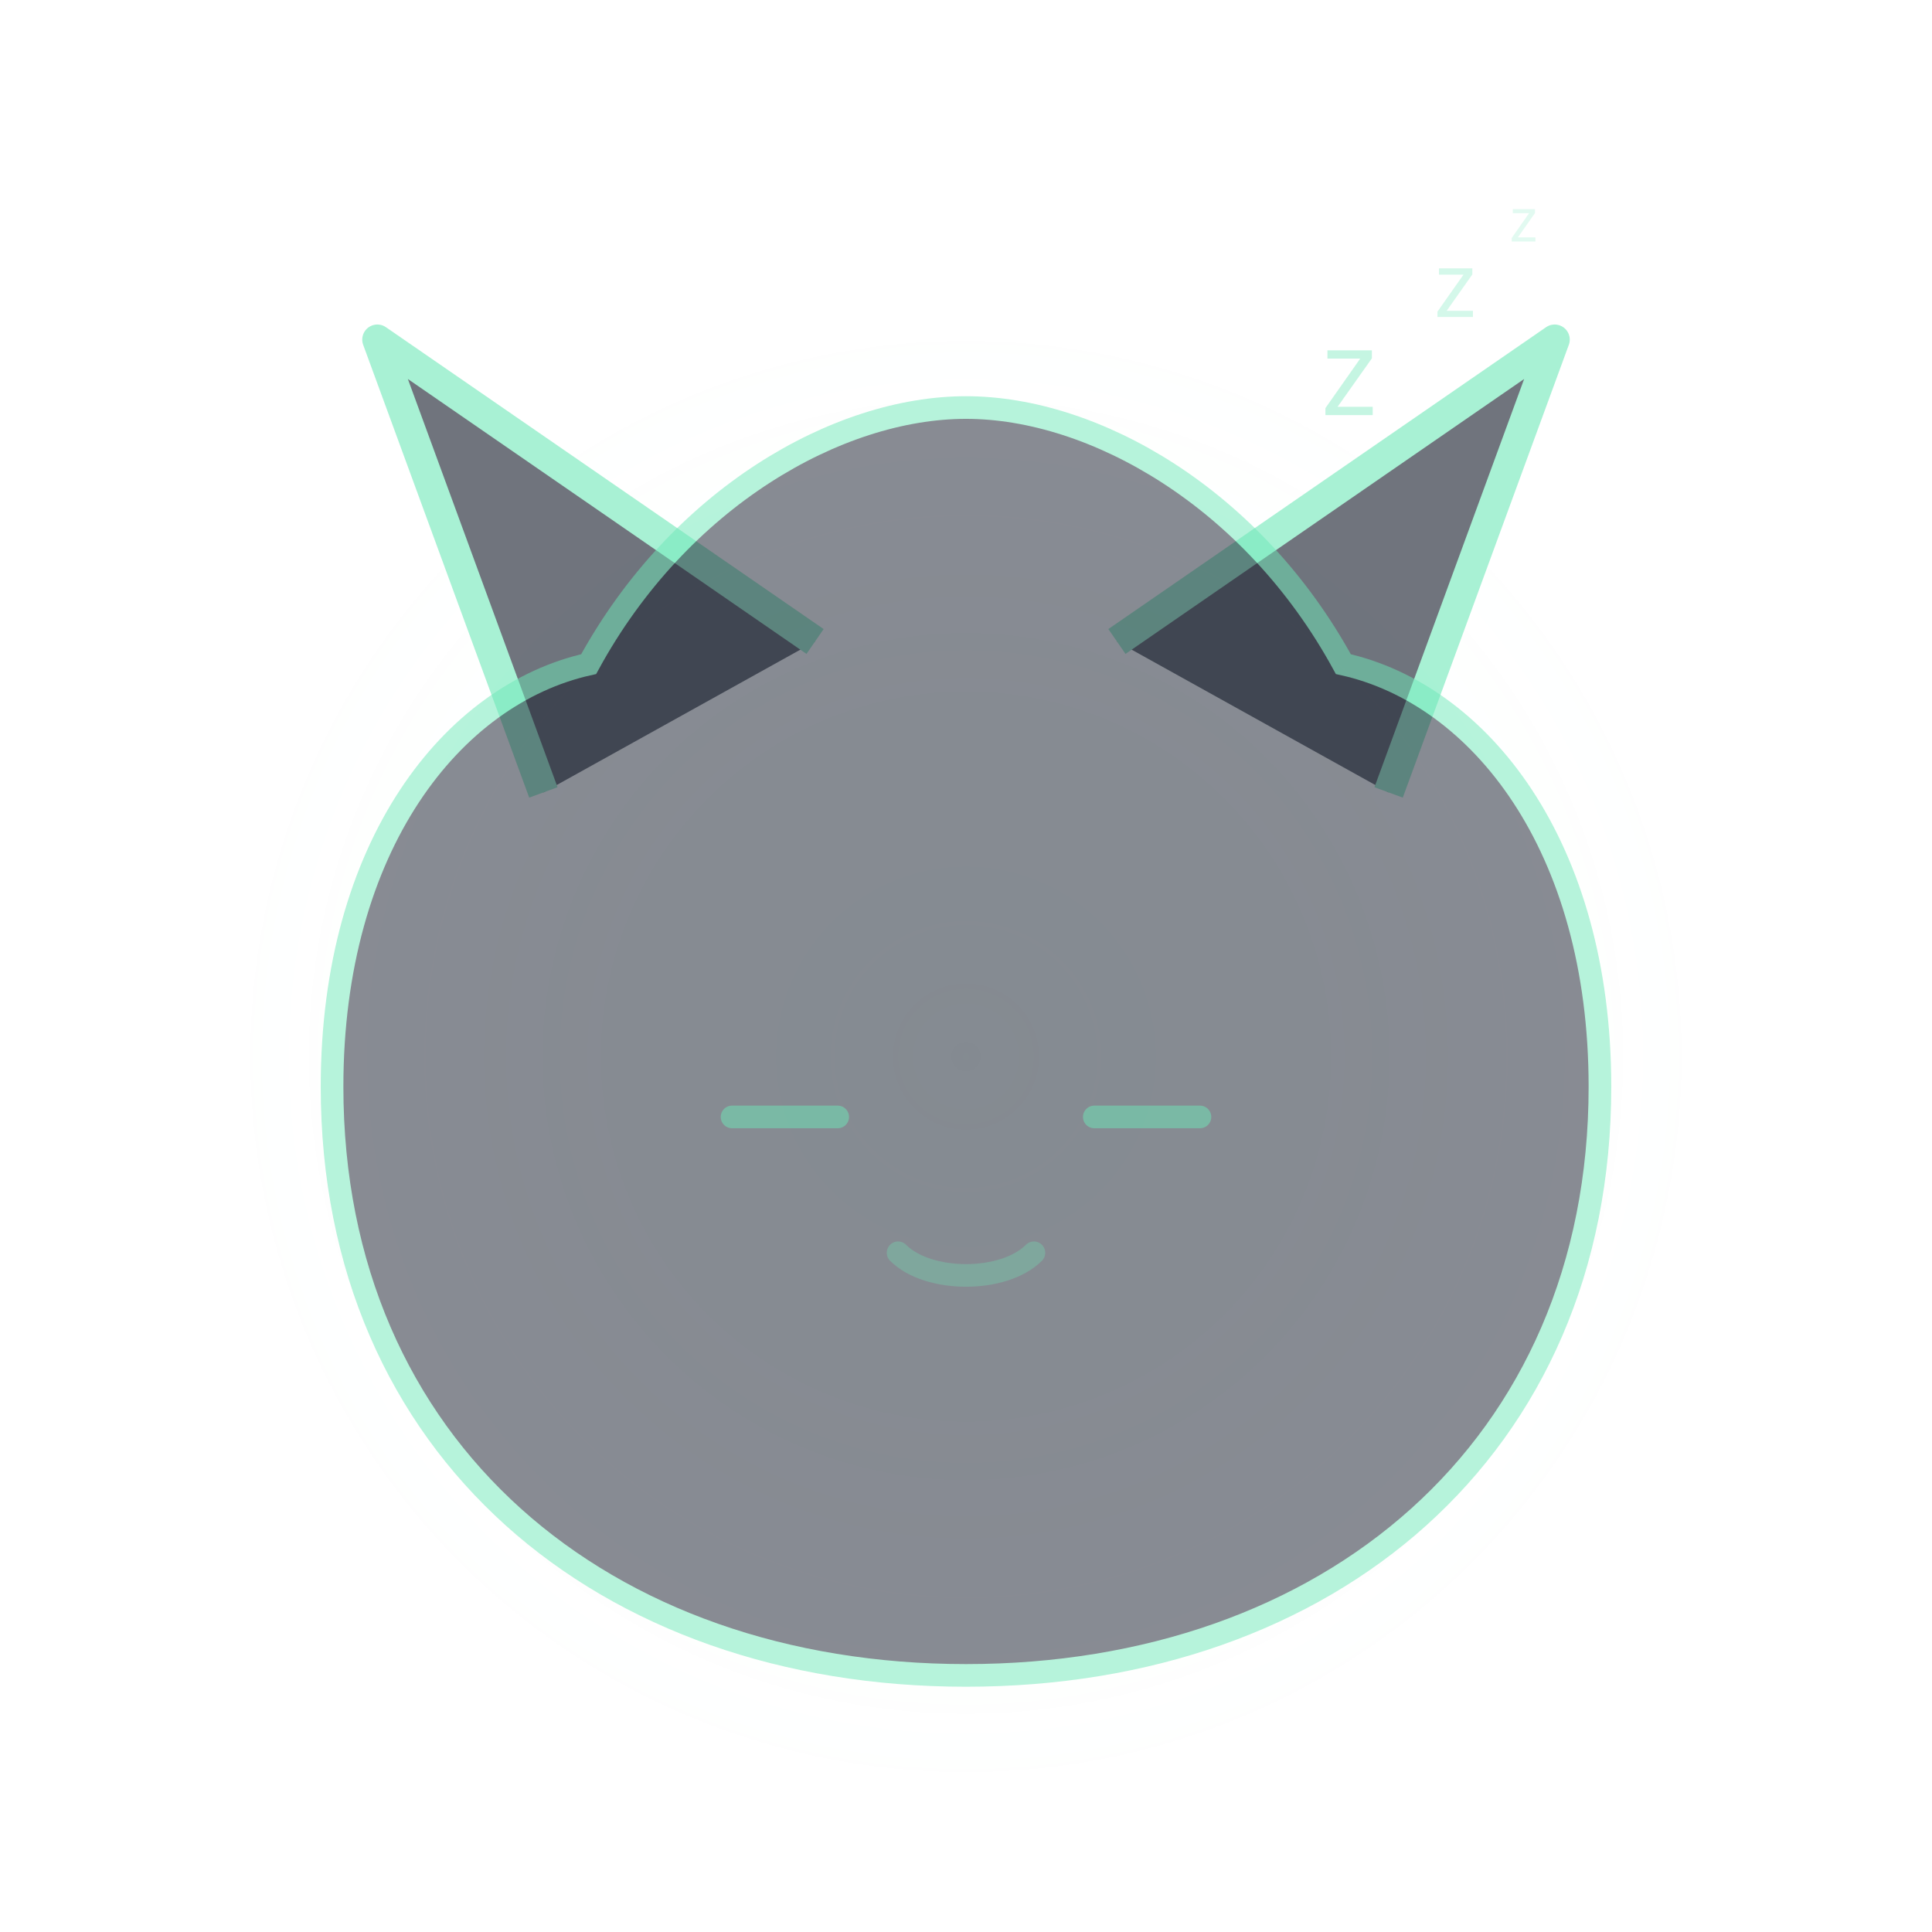
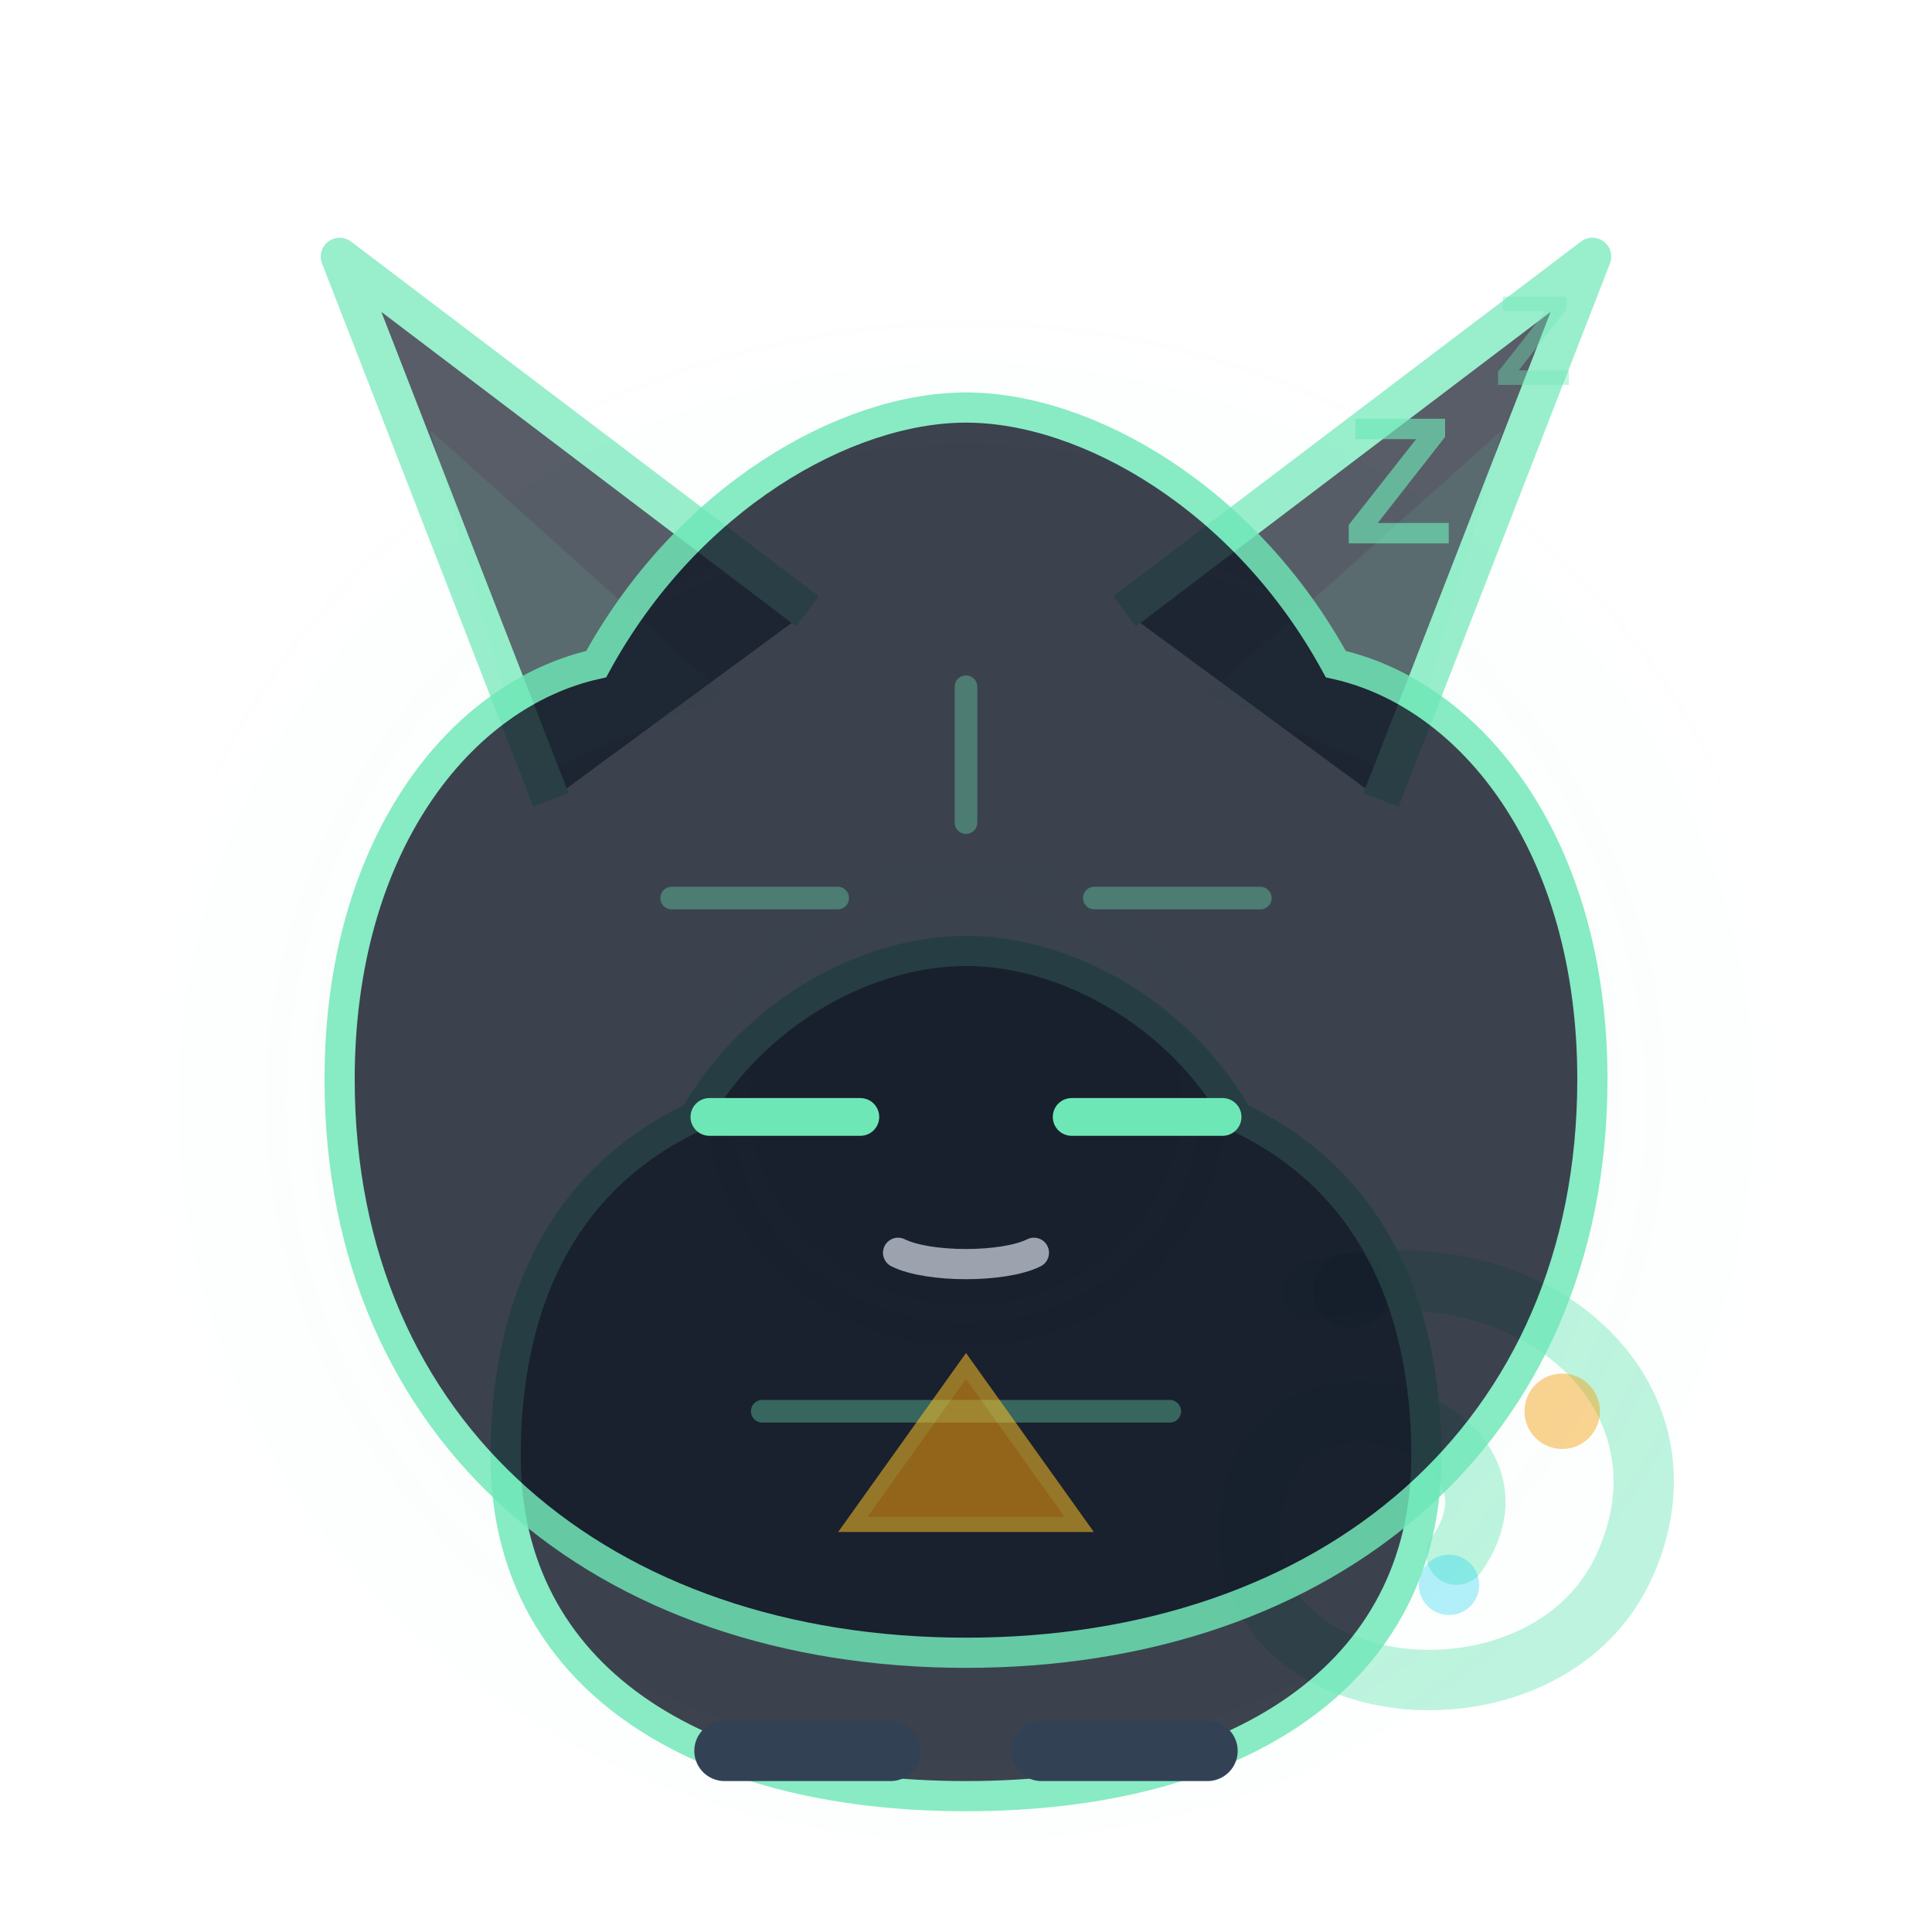
- <svg xmlns="http://www.w3.org/2000/svg" viewBox="0 0 256 256">
+ <svg xmlns="http://www.w3.org/2000/svg" viewBox="0 0 256 256" role="img" aria-labelledby="title desc">
  <defs>
-     <radialGradient id="glowBg" cx="50%" cy="50%" r="50%">
-       <stop offset="0%" stop-color="#6EE7B7" stop-opacity="0.05" />
+     <radialGradient id="g" cx="50%" cy="52%" r="55%">
+       <stop offset="0%" stop-color="#6EE7B7" stop-opacity=".08" />
      <stop offset="100%" stop-color="#6EE7B7" stop-opacity="0" />
    </radialGradient>
-     <linearGradient id="faceGrad" x1="48" y1="36" x2="208" y2="228">
+     <linearGradient id="b" x1="52" y1="38" x2="205" y2="226">
      <stop stop-color="#111827" />
-       <stop offset="1" stop-color="#0f0f0f" />
+       <stop offset="1" stop-color="#0B0F19" />
    </linearGradient>
  </defs>
-   <ellipse cx="128" cy="140" rx="100" ry="100" fill="url(#glowBg)" />
-   <path d="M72 105 50 45l58 40" fill="#111827" stroke="#6EE7B7" stroke-width="4" stroke-linejoin="round" opacity="0.6" />
-   <path d="M184 105 206 45l-58 40" fill="#111827" stroke="#6EE7B7" stroke-width="4" stroke-linejoin="round" opacity="0.6" />
-   <path d="M78 88c12-22 33-34 50-34s38 12 50 34c18 4 34 24 34 56 0 48-36 78-84 78s-84-30-84-78c0-32 16-52 34-56Z" fill="url(#faceGrad)" stroke="#6EE7B7" stroke-width="3" opacity="0.5" />
-   <path d="M97 148h14M145 148h14" stroke="#6EE7B7" stroke-width="3" stroke-linecap="round" opacity="0.5" />
-   <text x="175" y="55" fill="#6EE7B7" font-size="16" font-family="sans-serif" opacity="0.4">z</text>
-   <text x="190" y="42" fill="#6EE7B7" font-size="12" font-family="sans-serif" opacity="0.3">z</text>
-   <text x="200" y="32" fill="#6EE7B7" font-size="8" font-family="sans-serif" opacity="0.2">z</text>
-   <path d="M119 166c4 4 14 4 18 0" fill="none" stroke="#6EE7B7" stroke-width="3" stroke-linecap="round" opacity="0.3" />
+   <ellipse cx="128" cy="142" rx="108" ry="102" fill="url(#g)" />
+   <path d="M174 171c29-7 52 14 41 37-11 23-54 18-49-9 4-22 39-10 27 7" fill="none" stroke="#6EE7B7" stroke-width="8" stroke-linecap="round" opacity=".45" />
+   <circle cx="179" cy="171" r="5" fill="#6EE7B7" opacity=".55" />
+   <circle cx="207" cy="187" r="5" fill="#F59E0B" opacity=".45" />
+   <circle cx="192" cy="210" r="4" fill="#22D3EE" opacity=".35" />
+   <path d="M73 106 45 34l62 47" fill="#111827" stroke="#6EE7B7" stroke-width="5" stroke-linejoin="round" opacity=".7" />
+   <path d="M183 106 211 34l-62 47" fill="#111827" stroke="#6EE7B7" stroke-width="5" stroke-linejoin="round" opacity=".7" />
+   <path d="M70 103 57 57l39 35M186 103 199 57l-39 35" fill="#6EE7B7" opacity=".1" />
+   <path d="M92 148c8-14 23-22 36-22s28 8 36 22c17 8 25 24 25 45 0 29-25 45-61 45s-61-16-61-45c0-21 8-37 25-45Z" fill="url(#b)" stroke="#6EE7B7" stroke-width="4" opacity=".82" />
+   <path d="M79 88c12-22 33-34 49-34s37 12 49 34c18 4 34 24 34 55 0 47-35 76-83 76s-83-29-83-76c0-31 16-51 34-55Z" fill="url(#b)" stroke="#6EE7B7" stroke-width="4" opacity=".82" />
+   <path d="M89 119h22m34 0h22M128 91v18M101 187h54" stroke="#6EE7B7" stroke-width="3" stroke-linecap="round" opacity=".35" />
+   <path d="M94 148h20M142 148h20" stroke="#6EE7B7" stroke-width="5" stroke-linecap="round" />
+   <path d="M119 166c4 2 14 2 18 0" fill="none" stroke="#9CA3AF" stroke-width="4" stroke-linecap="round" />
+   <path d="M128 181l15 21h-30l15-21Z" fill="#F59E0B" stroke="#FBBF24" stroke-width="2" opacity=".55" />
+   <text x="178" y="72" font-family="Arial, sans-serif" font-size="24" font-weight="700" fill="#6EE7B7" opacity=".65">Z</text>
+   <text x="198" y="51" font-family="Arial, sans-serif" font-size="17" font-weight="700" fill="#6EE7B7" opacity=".4">Z</text>
+   <path d="M96 232h22m20 0h22" stroke="#334155" stroke-width="8" stroke-linecap="round" />
</svg>
